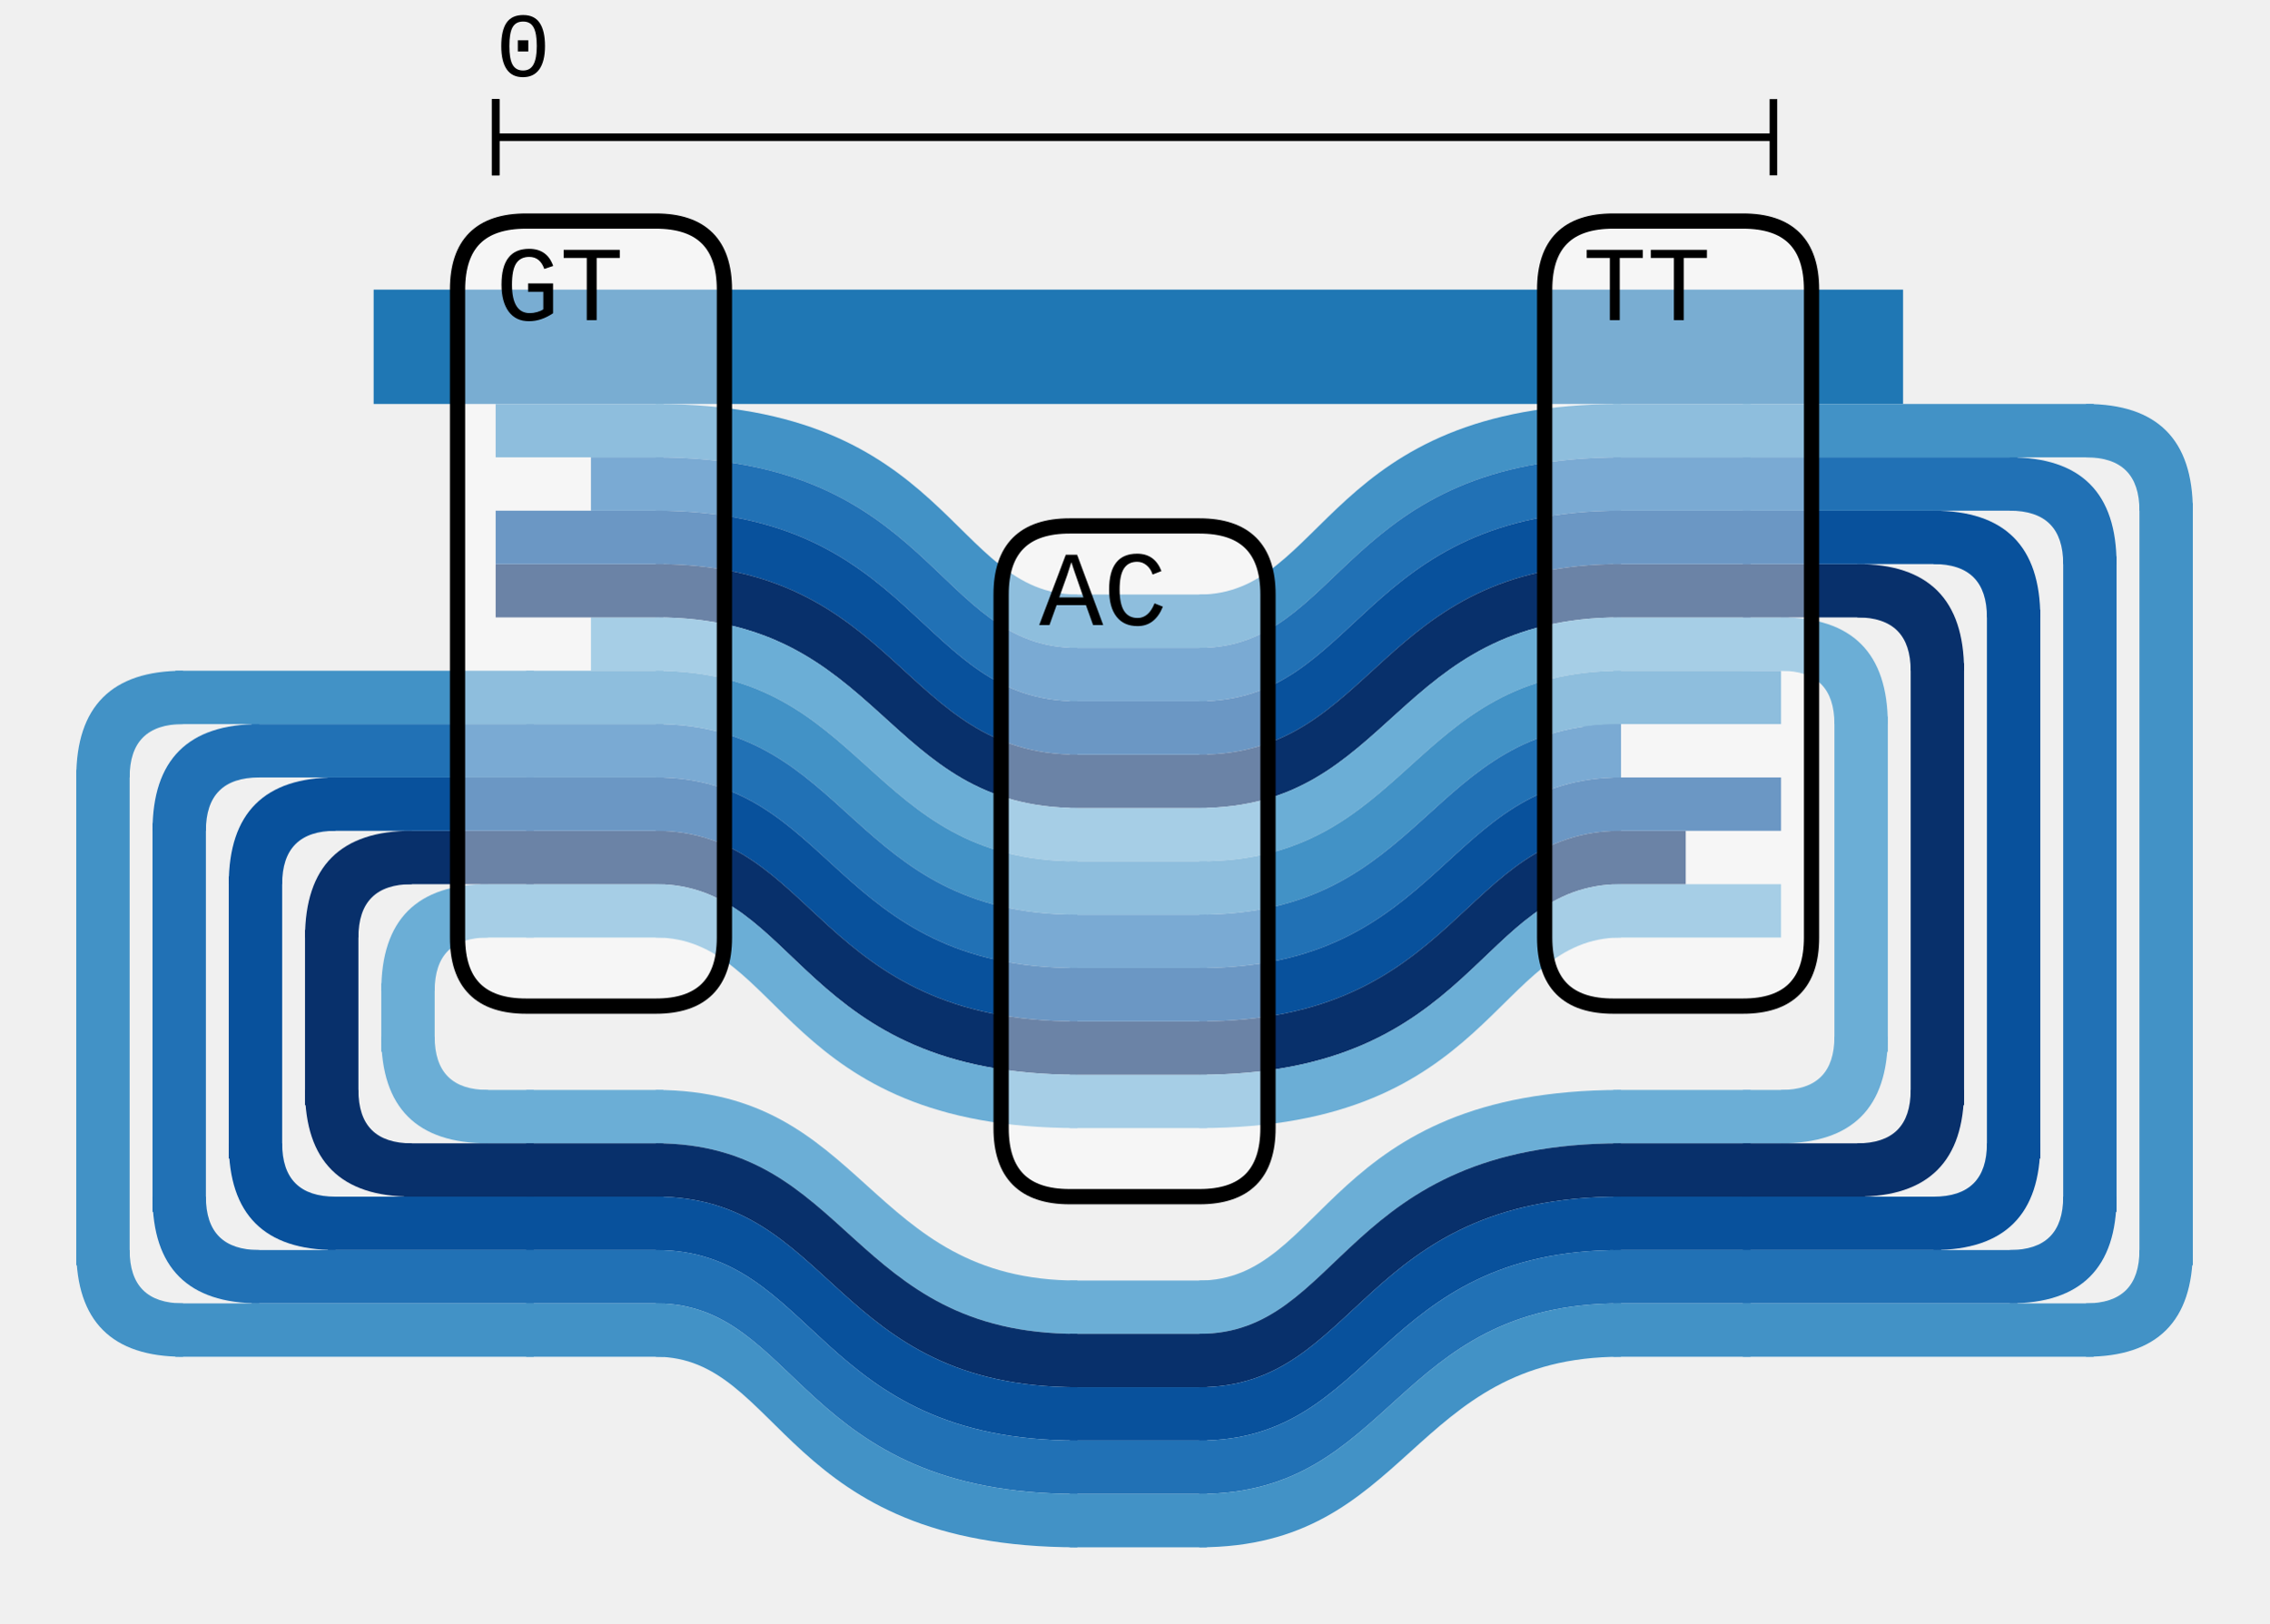
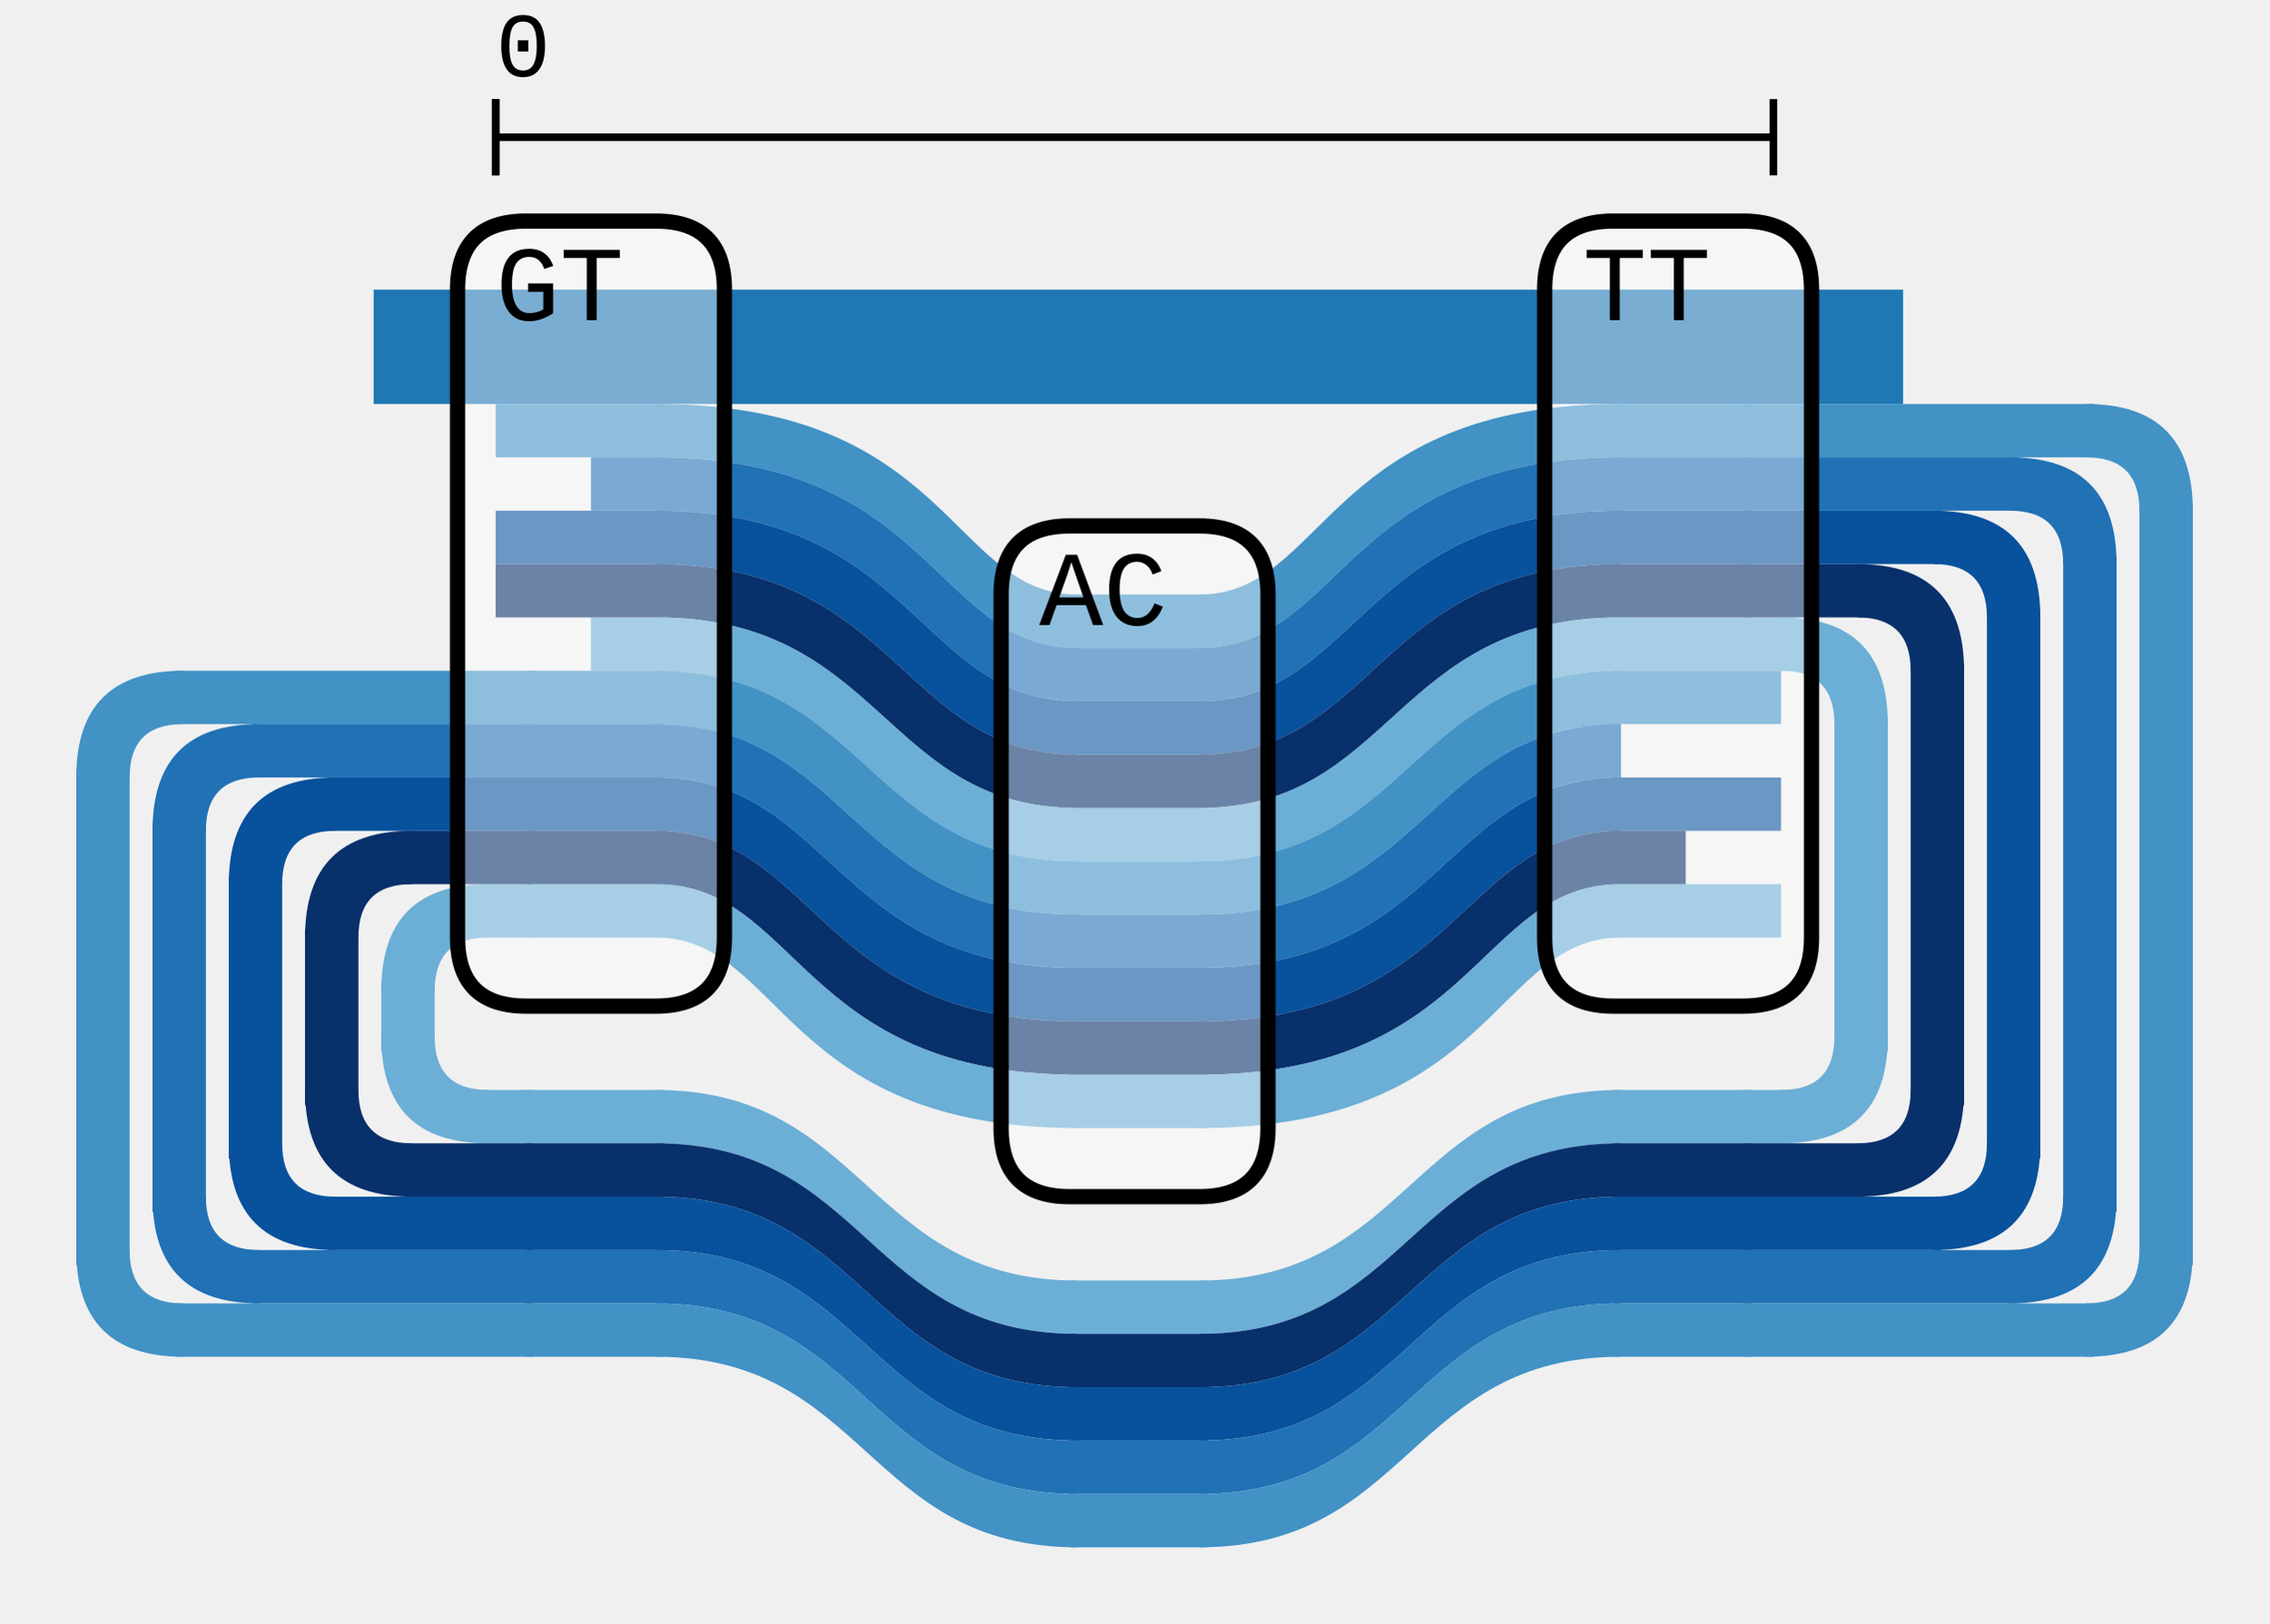
<svg xmlns="http://www.w3.org/2000/svg" id="tubemap" viewBox="-9 -18 297.571 213">
  <g>
    <defs>
      <pattern id="patternA" width="7" height="7" patternUnits="userSpaceOnUse" patternTransform="rotate(45)">
        <rect x="0" y="0" width="7" height="7" fill="#FFFFFF" />
        <rect x="0" y="0" width="3" height="3" fill="#505050" />
        <rect x="4" y="0" width="3" height="3" fill="#505050" />
        <rect x="0" y="4" width="3" height="3" fill="#505050" />
        <rect x="4" y="4" width="3" height="3" fill="#505050" />
      </pattern>
    </defs>
    <g class="track">
      <rect x="40" y="20" width="200.571" height="15" style="fill: rgb(31, 119, 180); fill-opacity: 1;" trackID="0" trackName="GRCh38.chr14" class="track0" color="#1f77b4" />
      <rect x="68.5" y="63" width="9.5" height="7" style="fill: rgb(107, 174, 214); fill-opacity: 1;" trackID="5" trackName="Read4" class="track5" color="#6baed6" />
      <rect x="131.286" y="88" width="18" height="7" style="fill: rgb(107, 174, 214); fill-opacity: 1;" trackID="5" trackName="Read4" class="track5" color="#6baed6" />
      <rect x="202.571" y="63" width="18" height="7" style="fill: rgb(107, 174, 214); fill-opacity: 1;" trackID="5" trackName="Read4" class="track5" color="#6baed6" />
      <rect x="202.571" y="125" width="18" height="7" style="fill: rgb(107, 174, 214); fill-opacity: 1;" trackID="5" trackName="Read4" class="track5" color="#6baed6" />
      <rect x="131.286" y="150" width="18" height="7" style="fill: rgb(107, 174, 214); fill-opacity: 1;" trackID="5" trackName="Read4" class="track5" color="#6baed6" />
      <rect x="60" y="125" width="18" height="7" style="fill: rgb(107, 174, 214); fill-opacity: 1;" trackID="5" trackName="Read4" class="track5" color="#6baed6" />
      <rect x="60" y="98" width="18" height="7" style="fill: rgb(107, 174, 214); fill-opacity: 1;" trackID="5" trackName="Read4" class="track5" color="#6baed6" />
      <rect x="131.286" y="123" width="18" height="7" style="fill: rgb(107, 174, 214); fill-opacity: 1;" trackID="5" trackName="Read4" class="track5" color="#6baed6" />
      <rect x="202.571" y="98" width="22" height="7" style="fill: rgb(107, 174, 214); fill-opacity: 1;" trackID="5" trackName="Read4" class="track5" color="#6baed6" />
      <rect x="56" y="56" width="22" height="7" style="fill: rgb(8, 48, 107); fill-opacity: 1;" trackID="4" trackName="Read3" class="track4" color="#08306b" />
      <rect x="131.286" y="81" width="18" height="7" style="fill: rgb(8, 48, 107); fill-opacity: 1;" trackID="4" trackName="Read3" class="track4" color="#08306b" />
      <rect x="202.571" y="56" width="18" height="7" style="fill: rgb(8, 48, 107); fill-opacity: 1;" trackID="4" trackName="Read3" class="track4" color="#08306b" />
      <rect x="202.571" y="132" width="18" height="7" style="fill: rgb(8, 48, 107); fill-opacity: 1;" trackID="4" trackName="Read3" class="track4" color="#08306b" />
      <rect x="131.286" y="157" width="18" height="7" style="fill: rgb(8, 48, 107); fill-opacity: 1;" trackID="4" trackName="Read3" class="track4" color="#08306b" />
      <rect x="60" y="132" width="18" height="7" style="fill: rgb(8, 48, 107); fill-opacity: 1;" trackID="4" trackName="Read3" class="track4" color="#08306b" />
      <rect x="60" y="91" width="18" height="7" style="fill: rgb(8, 48, 107); fill-opacity: 1;" trackID="4" trackName="Read3" class="track4" color="#08306b" />
      <rect x="131.286" y="116" width="18" height="7" style="fill: rgb(8, 48, 107); fill-opacity: 1;" trackID="4" trackName="Read3" class="track4" color="#08306b" />
      <rect x="202.571" y="91" width="9.5" height="7" style="fill: rgb(8, 48, 107); fill-opacity: 1;" trackID="4" trackName="Read3" class="track4" color="#08306b" />
      <rect x="56" y="49" width="22" height="7" style="fill: rgb(8, 81, 156); fill-opacity: 1;" trackID="3" trackName="Read2" class="track3" color="#08519c" />
      <rect x="131.286" y="74" width="18" height="7" style="fill: rgb(8, 81, 156); fill-opacity: 1;" trackID="3" trackName="Read2" class="track3" color="#08519c" />
      <rect x="202.571" y="49" width="18" height="7" style="fill: rgb(8, 81, 156); fill-opacity: 1;" trackID="3" trackName="Read2" class="track3" color="#08519c" />
      <rect x="202.571" y="139" width="18" height="7" style="fill: rgb(8, 81, 156); fill-opacity: 1;" trackID="3" trackName="Read2" class="track3" color="#08519c" />
      <rect x="131.286" y="164" width="18" height="7" style="fill: rgb(8, 81, 156); fill-opacity: 1;" trackID="3" trackName="Read2" class="track3" color="#08519c" />
      <rect x="60" y="139" width="18" height="7" style="fill: rgb(8, 81, 156); fill-opacity: 1;" trackID="3" trackName="Read2" class="track3" color="#08519c" />
      <rect x="60" y="84" width="18" height="7" style="fill: rgb(8, 81, 156); fill-opacity: 1;" trackID="3" trackName="Read2" class="track3" color="#08519c" />
      <rect x="131.286" y="109" width="18" height="7" style="fill: rgb(8, 81, 156); fill-opacity: 1;" trackID="3" trackName="Read2" class="track3" color="#08519c" />
      <rect x="202.571" y="84" width="22" height="7" style="fill: rgb(8, 81, 156); fill-opacity: 1;" trackID="3" trackName="Read2" class="track3" color="#08519c" />
      <rect x="68.5" y="42" width="9.5" height="7" style="fill: rgb(33, 113, 181); fill-opacity: 1;" trackID="2" trackName="Read1" class="track2" color="#2171b5" />
      <rect x="131.286" y="67" width="18" height="7" style="fill: rgb(33, 113, 181); fill-opacity: 1;" trackID="2" trackName="Read1" class="track2" color="#2171b5" />
      <rect x="202.571" y="42" width="18" height="7" style="fill: rgb(33, 113, 181); fill-opacity: 1;" trackID="2" trackName="Read1" class="track2" color="#2171b5" />
      <rect x="202.571" y="146" width="18" height="7" style="fill: rgb(33, 113, 181); fill-opacity: 1;" trackID="2" trackName="Read1" class="track2" color="#2171b5" />
      <rect x="131.286" y="171" width="18" height="7" style="fill: rgb(33, 113, 181); fill-opacity: 1;" trackID="2" trackName="Read1" class="track2" color="#2171b5" />
      <rect x="60" y="146" width="18" height="7" style="fill: rgb(33, 113, 181); fill-opacity: 1;" trackID="2" trackName="Read1" class="track2" color="#2171b5" />
      <rect x="60" y="77" width="18" height="7" style="fill: rgb(33, 113, 181); fill-opacity: 1;" trackID="2" trackName="Read1" class="track2" color="#2171b5" />
      <rect x="131.286" y="102" width="18" height="7" style="fill: rgb(33, 113, 181); fill-opacity: 1;" trackID="2" trackName="Read1" class="track2" color="#2171b5" />
      <rect x="198.571" y="77" width="5" height="7" style="fill: rgb(33, 113, 181); fill-opacity: 1;" trackID="2" trackName="Read1" class="track2" color="#2171b5" />
      <rect x="56" y="35" width="22" height="7" style="fill: rgb(66, 146, 198); fill-opacity: 1;" trackID="1" trackName="Read0" class="track1" color="#4292c6" />
      <rect x="131.286" y="60" width="18" height="7" style="fill: rgb(66, 146, 198); fill-opacity: 1;" trackID="1" trackName="Read0" class="track1" color="#4292c6" />
      <rect x="202.571" y="35" width="18" height="7" style="fill: rgb(66, 146, 198); fill-opacity: 1;" trackID="1" trackName="Read0" class="track1" color="#4292c6" />
      <rect x="202.571" y="153" width="18" height="7" style="fill: rgb(66, 146, 198); fill-opacity: 1;" trackID="1" trackName="Read0" class="track1" color="#4292c6" />
      <rect x="131.286" y="178" width="18" height="7" style="fill: rgb(66, 146, 198); fill-opacity: 1;" trackID="1" trackName="Read0" class="track1" color="#4292c6" />
      <rect x="60" y="153" width="18" height="7" style="fill: rgb(66, 146, 198); fill-opacity: 1;" trackID="1" trackName="Read0" class="track1" color="#4292c6" />
      <rect x="60" y="70" width="18" height="7" style="fill: rgb(66, 146, 198); fill-opacity: 1;" trackID="1" trackName="Read0" class="track1" color="#4292c6" />
      <rect x="131.286" y="95" width="18" height="7" style="fill: rgb(66, 146, 198); fill-opacity: 1;" trackID="1" trackName="Read0" class="track1" color="#4292c6" />
      <rect x="202.571" y="70" width="22" height="7" style="fill: rgb(66, 146, 198); fill-opacity: 1;" trackID="1" trackName="Read0" class="track1" color="#4292c6" />
+       <path d="M 132.286 150 C 104.643 150 104.643 125 77 125 V 132 C 104.643 132 104.643 157 132.286 157 Z" style="fill: rgb(107, 174, 214); fill-opacity: 1;" trackID="5" trackName="Read4" class="track5" color="#6baed6" />
+       <path d="M 132.286 157 C 104.643 157 104.643 132 77 132 V 139 C 104.643 139 104.643 164 132.286 164 Z" style="fill: rgb(8, 48, 107); fill-opacity: 1;" trackID="4" trackName="Read3" class="track4" color="#08306b" />
+       <path d="M 132.286 164 C 104.643 164 104.643 139 77 139 V 146 C 104.643 146 104.643 171 132.286 171 Z" style="fill: rgb(8, 81, 156); fill-opacity: 1;" trackID="3" trackName="Read2" class="track3" color="#08519c" />
+       <path d="M 132.286 171 C 104.643 171 104.643 146 77 146 V 153 C 104.643 153 104.643 178 132.286 178 Z" style="fill: rgb(33, 113, 181); fill-opacity: 1;" trackID="2" trackName="Read1" class="track2" color="#2171b5" />
+       <path d="M 132.286 178 C 104.643 178 104.643 153 77 153 V 160 C 104.643 160 104.643 185 132.286 185 Z" style="fill: rgb(66, 146, 198); fill-opacity: 1;" trackID="1" trackName="Read0" class="track1" color="#4292c6" />
+       <path d="M 203.571 125 C 175.929 125 175.929 150 148.286 150 V 157 C 175.929 157 175.929 132 203.571 132 Z" style="fill: rgb(107, 174, 214); fill-opacity: 1;" trackID="5" trackName="Read4" class="track5" color="#6baed6" />
+       <path d="M 203.571 132 C 175.929 132 175.929 157 148.286 157 V 164 C 175.929 164 175.929 139 203.571 139 Z" style="fill: rgb(8, 48, 107); fill-opacity: 1;" trackID="4" trackName="Read3" class="track4" color="#08306b" />
+       <path d="M 203.571 139 C 175.929 139 175.929 164 148.286 164 V 171 C 175.929 171 175.929 146 203.571 146 Z" style="fill: rgb(8, 81, 156); fill-opacity: 1;" trackID="3" trackName="Read2" class="track3" color="#08519c" />
+       <path d="M 203.571 146 C 175.929 146 175.929 171 148.286 171 V 178 C 175.929 178 175.929 153 203.571 153 Z" style="fill: rgb(33, 113, 181); fill-opacity: 1;" trackID="2" trackName="Read1" class="track2" color="#2171b5" />
+       <path d="M 203.571 153 C 175.929 153 175.929 178 148.286 178 V 185 C 175.929 185 175.929 160 203.571 160 Z" style="fill: rgb(66, 146, 198); fill-opacity: 1;" trackID="1" trackName="Read0" class="track1" color="#4292c6" />
      <path d="M 148.286 60 C 164.871 60 164.871 35 203.571 35 V 42 C 167.083 42 167.083 67 148.286 67 Z" style="fill: rgb(66, 146, 198); fill-opacity: 1;" trackID="1" trackName="Read0" class="track1" color="#4292c6" />
      <path d="M 148.286 67 C 167.083 67 167.083 42 203.571 42 V 49 C 169.294 49 169.294 74 148.286 74 Z" style="fill: rgb(33, 113, 181); fill-opacity: 1;" trackID="2" trackName="Read1" class="track2" color="#2171b5" />
      <path d="M 148.286 74 C 169.294 74 169.294 49 203.571 49 V 56 C 171.506 56 171.506 81 148.286 81 Z" style="fill: rgb(8, 81, 156); fill-opacity: 1;" trackID="3" trackName="Read2" class="track3" color="#08519c" />
      <path d="M 148.286 81 C 171.506 81 171.506 56 203.571 56 V 63 C 173.717 63 173.717 88 148.286 88 Z" style="fill: rgb(8, 48, 107); fill-opacity: 1;" trackID="4" trackName="Read3" class="track4" color="#08306b" />
      <path d="M 148.286 88 C 173.717 88 173.717 63 203.571 63 V 70 C 175.929 70 175.929 95 148.286 95 Z" style="fill: rgb(107, 174, 214); fill-opacity: 1;" trackID="5" trackName="Read4" class="track5" color="#6baed6" />
      <path d="M 148.286 95 C 175.929 95 175.929 70 203.571 70 V 77 C 178.14 77 178.14 102 148.286 102 Z" style="fill: rgb(66, 146, 198); fill-opacity: 1;" trackID="1" trackName="Read0" class="track1" color="#4292c6" />
      <path d="M 148.286 102 C 178.14 102 178.14 77 203.571 77 V 84 C 180.351 84 180.351 109 148.286 109 Z" style="fill: rgb(33, 113, 181); fill-opacity: 1;" trackID="2" trackName="Read1" class="track2" color="#2171b5" />
      <path d="M 148.286 109 C 180.351 109 180.351 84 203.571 84 V 91 C 182.563 91 182.563 116 148.286 116 Z" style="fill: rgb(8, 81, 156); fill-opacity: 1;" trackID="3" trackName="Read2" class="track3" color="#08519c" />
      <path d="M 148.286 116 C 182.563 116 182.563 91 203.571 91 V 98 C 184.774 98 184.774 123 148.286 123 Z" style="fill: rgb(8, 48, 107); fill-opacity: 1;" trackID="4" trackName="Read3" class="track4" color="#08306b" />
      <path d="M 148.286 123 C 184.774 123 184.774 98 203.571 98 V 105 C 186.986 105 186.986 130 148.286 130 Z" style="fill: rgb(107, 174, 214); fill-opacity: 1;" trackID="5" trackName="Read4" class="track5" color="#6baed6" />
      <path d="M 77 35 C 115.7 35 115.7 60 132.286 60 V 67 C 113.489 67 113.489 42 77 42 Z" style="fill: rgb(66, 146, 198); fill-opacity: 1;" trackID="1" trackName="Read0" class="track1" color="#4292c6" />
      <path d="M 77 42 C 113.489 42 113.489 67 132.286 67 V 74 C 111.277 74 111.277 49 77 49 Z" style="fill: rgb(33, 113, 181); fill-opacity: 1;" trackID="2" trackName="Read1" class="track2" color="#2171b5" />
      <path d="M 77 49 C 111.277 49 111.277 74 132.286 74 V 81 C 109.066 81 109.066 56 77 56 Z" style="fill: rgb(8, 81, 156); fill-opacity: 1;" trackID="3" trackName="Read2" class="track3" color="#08519c" />
      <path d="M 77 56 C 109.066 56 109.066 81 132.286 81 V 88 C 106.854 88 106.854 63 77 63 Z" style="fill: rgb(8, 48, 107); fill-opacity: 1;" trackID="4" trackName="Read3" class="track4" color="#08306b" />
      <path d="M 77 63 C 106.854 63 106.854 88 132.286 88 V 95 C 104.643 95 104.643 70 77 70 Z" style="fill: rgb(107, 174, 214); fill-opacity: 1;" trackID="5" trackName="Read4" class="track5" color="#6baed6" />
      <path d="M 77 70 C 104.643 70 104.643 95 132.286 95 V 102 C 102.431 102 102.431 77 77 77 Z" style="fill: rgb(66, 146, 198); fill-opacity: 1;" trackID="1" trackName="Read0" class="track1" color="#4292c6" />
      <path d="M 77 77 C 102.431 77 102.431 102 132.286 102 V 109 C 100.22 109 100.22 84 77 84 Z" style="fill: rgb(33, 113, 181); fill-opacity: 1;" trackID="2" trackName="Read1" class="track2" color="#2171b5" />
      <path d="M 77 84 C 100.22 84 100.22 109 132.286 109 V 116 C 98.009 116 98.009 91 77 91 Z" style="fill: rgb(8, 81, 156); fill-opacity: 1;" trackID="3" trackName="Read2" class="track3" color="#08519c" />
      <path d="M 77 91 C 98.009 91 98.009 116 132.286 116 V 123 C 95.797 123 95.797 98 77 98 Z" style="fill: rgb(8, 48, 107); fill-opacity: 1;" trackID="4" trackName="Read3" class="track4" color="#08306b" />
      <path d="M 77 98 C 95.797 98 95.797 123 132.286 123 V 130 C 93.586 130 93.586 105 77 105 Z" style="fill: rgb(107, 174, 214); fill-opacity: 1;" trackID="5" trackName="Read4" class="track5" color="#6baed6" />
-       <path d="M 203.571 125 C 164.871 125 164.871 150 148.286 150 V 157 C 167.083 157 167.083 132 203.571 132 Z" style="fill: rgb(107, 174, 214); fill-opacity: 1;" trackID="5" trackName="Read4" class="track5" color="#6baed6" />
-       <path d="M 203.571 132 C 167.083 132 167.083 157 148.286 157 V 164 C 169.294 164 169.294 139 203.571 139 Z" style="fill: rgb(8, 48, 107); fill-opacity: 1;" trackID="4" trackName="Read3" class="track4" color="#08306b" />
-       <path d="M 203.571 139 C 169.294 139 169.294 164 148.286 164 V 171 C 171.506 171 171.506 146 203.571 146 Z" style="fill: rgb(8, 81, 156); fill-opacity: 1;" trackID="3" trackName="Read2" class="track3" color="#08519c" />
-       <path d="M 203.571 146 C 171.506 146 171.506 171 148.286 171 V 178 C 173.717 178 173.717 153 203.571 153 Z" style="fill: rgb(33, 113, 181); fill-opacity: 1;" trackID="2" trackName="Read1" class="track2" color="#2171b5" />
-       <path d="M 203.571 153 C 173.717 153 173.717 178 148.286 178 V 185 C 175.929 185 175.929 160 203.571 160 Z" style="fill: rgb(66, 146, 198); fill-opacity: 1;" trackID="1" trackName="Read0" class="track1" color="#4292c6" />
-       <path d="M 132.286 150 C 104.643 150 104.643 125 77 125 V 132 C 102.431 132 102.431 157 132.286 157 Z" style="fill: rgb(107, 174, 214); fill-opacity: 1;" trackID="5" trackName="Read4" class="track5" color="#6baed6" />
-       <path d="M 132.286 157 C 102.431 157 102.431 132 77 132 V 139 C 100.22 139 100.22 164 132.286 164 Z" style="fill: rgb(8, 48, 107); fill-opacity: 1;" trackID="4" trackName="Read3" class="track4" color="#08306b" />
-       <path d="M 132.286 164 C 100.22 164 100.22 139 77 139 V 146 C 98.009 146 98.009 171 132.286 171 Z" style="fill: rgb(8, 81, 156); fill-opacity: 1;" trackID="3" trackName="Read2" class="track3" color="#08519c" />
-       <path d="M 132.286 171 C 98.009 171 98.009 146 77 146 V 153 C 95.797 153 95.797 178 132.286 178 Z" style="fill: rgb(33, 113, 181); fill-opacity: 1;" trackID="2" trackName="Read1" class="track2" color="#2171b5" />
-       <path d="M 132.286 178 C 95.797 178 95.797 153 77 153 V 160 C 93.586 160 93.586 185 132.286 185 Z" style="fill: rgb(66, 146, 198); fill-opacity: 1;" trackID="1" trackName="Read0" class="track1" color="#4292c6" />
      <rect x="219.571" y="63" width="6" height="7" style="fill: rgb(107, 174, 214);" trackID="5" trackName="Read4" class="track5" color="#6baed6" />
      <rect x="231.571" y="76" width="7" height="44" style="fill: rgb(107, 174, 214);" trackID="5" trackName="Read4" class="track5" color="#6baed6" />
      <rect x="219.571" y="125" width="6" height="7" style="fill: rgb(107, 174, 214);" trackID="5" trackName="Read4" class="track5" color="#6baed6" />
      <rect x="54" y="125" width="7" height="7" style="fill: rgb(107, 174, 214);" trackID="5" trackName="Read4" class="track5" color="#6baed6" />
      <rect x="41" y="111" width="7" height="9" style="fill: rgb(107, 174, 214);" trackID="5" trackName="Read4" class="track5" color="#6baed6" />
      <rect x="54" y="98" width="7" height="7" style="fill: rgb(107, 174, 214);" trackID="5" trackName="Read4" class="track5" color="#6baed6" />
      <path d="M 224.571 125 Q 231.571 125 231.571 118 H 238.571 Q 238.571 132 224.571 132 Z " style="fill: rgb(107, 174, 214);" trackID="5" class="track5" color="#6baed6" />
      <path d="M 224.571 63 Q 238.571 63 238.571 77 H 231.571 Q 231.571 70 224.571 70 Z " style="fill: rgb(107, 174, 214);" trackID="5" class="track5" color="#6baed6" />
      <path d="M 55 125 Q 48 125 48 118 H 41 Q 41 132 55 132 Z " style="fill: rgb(107, 174, 214);" trackID="5" class="track5" color="#6baed6" />
      <path d="M 55 98 Q 41 98 41 112 H 48 Q 48 105 55 105 Z " style="fill: rgb(107, 174, 214);" trackID="5" class="track5" color="#6baed6" />
      <rect x="219.571" y="56" width="16" height="7" style="fill: rgb(8, 48, 107);" trackID="4" trackName="Read3" class="track4" color="#08306b" />
      <rect x="241.571" y="69" width="7" height="58" style="fill: rgb(8, 48, 107);" trackID="4" trackName="Read3" class="track4" color="#08306b" />
      <rect x="219.571" y="132" width="16" height="7" style="fill: rgb(8, 48, 107);" trackID="4" trackName="Read3" class="track4" color="#08306b" />
      <rect x="44" y="132" width="17" height="7" style="fill: rgb(8, 48, 107);" trackID="4" trackName="Read3" class="track4" color="#08306b" />
      <rect x="31" y="104" width="7" height="23" style="fill: rgb(8, 48, 107);" trackID="4" trackName="Read3" class="track4" color="#08306b" />
      <rect x="44" y="91" width="17" height="7" style="fill: rgb(8, 48, 107);" trackID="4" trackName="Read3" class="track4" color="#08306b" />
      <path d="M 234.571 132 Q 241.571 132 241.571 125 H 248.571 Q 248.571 139 234.571 139 Z " style="fill: rgb(8, 48, 107);" trackID="4" class="track4" color="#08306b" />
      <path d="M 234.571 56 Q 248.571 56 248.571 70 H 241.571 Q 241.571 63 234.571 63 Z " style="fill: rgb(8, 48, 107);" trackID="4" class="track4" color="#08306b" />
      <path d="M 45 132 Q 38 132 38 125 H 31 Q 31 139 45 139 Z " style="fill: rgb(8, 48, 107);" trackID="4" class="track4" color="#08306b" />
      <path d="M 45 91 Q 31 91 31 105 H 38 Q 38 98 45 98 Z " style="fill: rgb(8, 48, 107);" trackID="4" class="track4" color="#08306b" />
      <rect x="219.571" y="49" width="26" height="7" style="fill: rgb(8, 81, 156);" trackID="3" trackName="Read2" class="track3" color="#08519c" />
      <rect x="251.571" y="62" width="7" height="72" style="fill: rgb(8, 81, 156);" trackID="3" trackName="Read2" class="track3" color="#08519c" />
      <rect x="219.571" y="139" width="26" height="7" style="fill: rgb(8, 81, 156);" trackID="3" trackName="Read2" class="track3" color="#08519c" />
      <rect x="34" y="139" width="27" height="7" style="fill: rgb(8, 81, 156);" trackID="3" trackName="Read2" class="track3" color="#08519c" />
      <rect x="21" y="97" width="7" height="37" style="fill: rgb(8, 81, 156);" trackID="3" trackName="Read2" class="track3" color="#08519c" />
      <rect x="34" y="84" width="27" height="7" style="fill: rgb(8, 81, 156);" trackID="3" trackName="Read2" class="track3" color="#08519c" />
      <path d="M 244.571 139 Q 251.571 139 251.571 132 H 258.571 Q 258.571 146 244.571 146 Z " style="fill: rgb(8, 81, 156);" trackID="3" class="track3" color="#08519c" />
      <path d="M 244.571 49 Q 258.571 49 258.571 63 H 251.571 Q 251.571 56 244.571 56 Z " style="fill: rgb(8, 81, 156);" trackID="3" class="track3" color="#08519c" />
      <path d="M 35 139 Q 28 139 28 132 H 21 Q 21 146 35 146 Z " style="fill: rgb(8, 81, 156);" trackID="3" class="track3" color="#08519c" />
      <path d="M 35 84 Q 21 84 21 98 H 28 Q 28 91 35 91 Z " style="fill: rgb(8, 81, 156);" trackID="3" class="track3" color="#08519c" />
      <rect x="219.571" y="42" width="36" height="7" style="fill: rgb(33, 113, 181);" trackID="2" trackName="Read1" class="track2" color="#2171b5" />
      <rect x="261.571" y="55" width="7" height="86" style="fill: rgb(33, 113, 181);" trackID="2" trackName="Read1" class="track2" color="#2171b5" />
      <rect x="219.571" y="146" width="36" height="7" style="fill: rgb(33, 113, 181);" trackID="2" trackName="Read1" class="track2" color="#2171b5" />
      <rect x="24" y="146" width="37" height="7" style="fill: rgb(33, 113, 181);" trackID="2" trackName="Read1" class="track2" color="#2171b5" />
      <rect x="11" y="90" width="7" height="51" style="fill: rgb(33, 113, 181);" trackID="2" trackName="Read1" class="track2" color="#2171b5" />
      <rect x="24" y="77" width="37" height="7" style="fill: rgb(33, 113, 181);" trackID="2" trackName="Read1" class="track2" color="#2171b5" />
      <path d="M 254.571 146 Q 261.571 146 261.571 139 H 268.571 Q 268.571 153 254.571 153 Z " style="fill: rgb(33, 113, 181);" trackID="2" class="track2" color="#2171b5" />
      <path d="M 254.571 42 Q 268.571 42 268.571 56 H 261.571 Q 261.571 49 254.571 49 Z " style="fill: rgb(33, 113, 181);" trackID="2" class="track2" color="#2171b5" />
      <path d="M 25 146 Q 18 146 18 139 H 11 Q 11 153 25 153 Z " style="fill: rgb(33, 113, 181);" trackID="2" class="track2" color="#2171b5" />
      <path d="M 25 77 Q 11 77 11 91 H 18 Q 18 84 25 84 Z " style="fill: rgb(33, 113, 181);" trackID="2" class="track2" color="#2171b5" />
      <rect x="219.571" y="35" width="46" height="7" style="fill: rgb(66, 146, 198);" trackID="1" trackName="Read0" class="track1" color="#4292c6" />
      <rect x="271.571" y="48" width="7" height="100" style="fill: rgb(66, 146, 198);" trackID="1" trackName="Read0" class="track1" color="#4292c6" />
      <rect x="219.571" y="153" width="46" height="7" style="fill: rgb(66, 146, 198);" trackID="1" trackName="Read0" class="track1" color="#4292c6" />
      <rect x="14" y="153" width="47" height="7" style="fill: rgb(66, 146, 198);" trackID="1" trackName="Read0" class="track1" color="#4292c6" />
      <rect x="1" y="83" width="7" height="65" style="fill: rgb(66, 146, 198);" trackID="1" trackName="Read0" class="track1" color="#4292c6" />
      <rect x="14" y="70" width="47" height="7" style="fill: rgb(66, 146, 198);" trackID="1" trackName="Read0" class="track1" color="#4292c6" />
      <path d="M 264.571 153 Q 271.571 153 271.571 146 H 278.571 Q 278.571 160 264.571 160 Z " style="fill: rgb(66, 146, 198);" trackID="1" class="track1" color="#4292c6" />
      <path d="M 264.571 35 Q 278.571 35 278.571 49 H 271.571 Q 271.571 42 264.571 42 Z " style="fill: rgb(66, 146, 198);" trackID="1" class="track1" color="#4292c6" />
      <path d="M 15 153 Q 8 153 8 146 H 1 Q 1 160 15 160 Z " style="fill: rgb(66, 146, 198);" trackID="1" class="track1" color="#4292c6" />
      <path d="M 15 70 Q 1 70 1 84 H 8 Q 8 77 15 77 Z " style="fill: rgb(66, 146, 198);" trackID="1" class="track1" color="#4292c6" />
    </g>
    <g class="node">
      <path id="60080785" d="M 122.286 60 Q 122.286 51 131.286 51 L 148.286 51 Q 157.286 51 157.286 60 L 157.286 130 Q 157.286 139 148.286 139 L 131.286 139 Q 122.286 139 122.286 130 L 122.286 60" style="fill: rgb(255, 255, 255); fill-opacity: 0.4; stroke: rgb(0, 0, 0); stroke-width: 2px;" />
      <path id="60080783" d="M 193.571 20 Q 193.571 11 202.571 11 L 219.571 11 Q 228.571 11 228.571 20 L 228.571 105 Q 228.571 114 219.571 114 L 202.571 114 Q 193.571 114 193.571 105 L 193.571 20" style="fill: rgb(255, 255, 255); fill-opacity: 0.4; stroke: rgb(0, 0, 0); stroke-width: 2px;" />
      <path id="60080786" d="M 51 20 Q 51 11 60 11 L 77 11 Q 86 11 86 20 L 86 105 Q 86 114 77 114 L 60 114 Q 51 114 51 105 L 51 20" style="fill: rgb(255, 255, 255); fill-opacity: 0.4; stroke: rgb(0, 0, 0); stroke-width: 2px;" />
    </g>
    <g class="sequence-labels-layer">
      <text x="127.286" y="64" font-family="&quot;Courier New&quot;, &quot;Courier&quot;, &quot;Lucida Console&quot;, monospace" font-size="14px" fill="black" style="pointer-events: none;">AC</text>
      <text x="198.571" y="24" font-family="&quot;Courier New&quot;, &quot;Courier&quot;, &quot;Lucida Console&quot;, monospace" font-size="14px" fill="black" style="pointer-events: none;">TT</text>
      <text x="56" y="24" font-family="&quot;Courier New&quot;, &quot;Courier&quot;, &quot;Lucida Console&quot;, monospace" font-size="14px" fill="black" style="pointer-events: none;">GT</text>
    </g>
    <line x1="56" y1="0" x2="223.571" y2="0" stroke-width="1" stroke="black" />
    <line x1="56" y1="-5" x2="56" y2="5" stroke-width="1" stroke="black" />
    <line x1="223.571" y1="-5" x2="223.571" y2="5" stroke-width="1" stroke="black" />
    <text text-anchor="start" x="56" y="-8" font-family="&quot;Courier New&quot;, &quot;Courier&quot;, &quot;Lucida Console&quot;, monospace" font-size="12px" fill="black" style="pointer-events: none;">0</text>
    <line x1="56" y1="-5" x2="56" y2="5" stroke-width="1" stroke="black" />
    <g class="mismatches-layer" />
  </g>
</svg>
